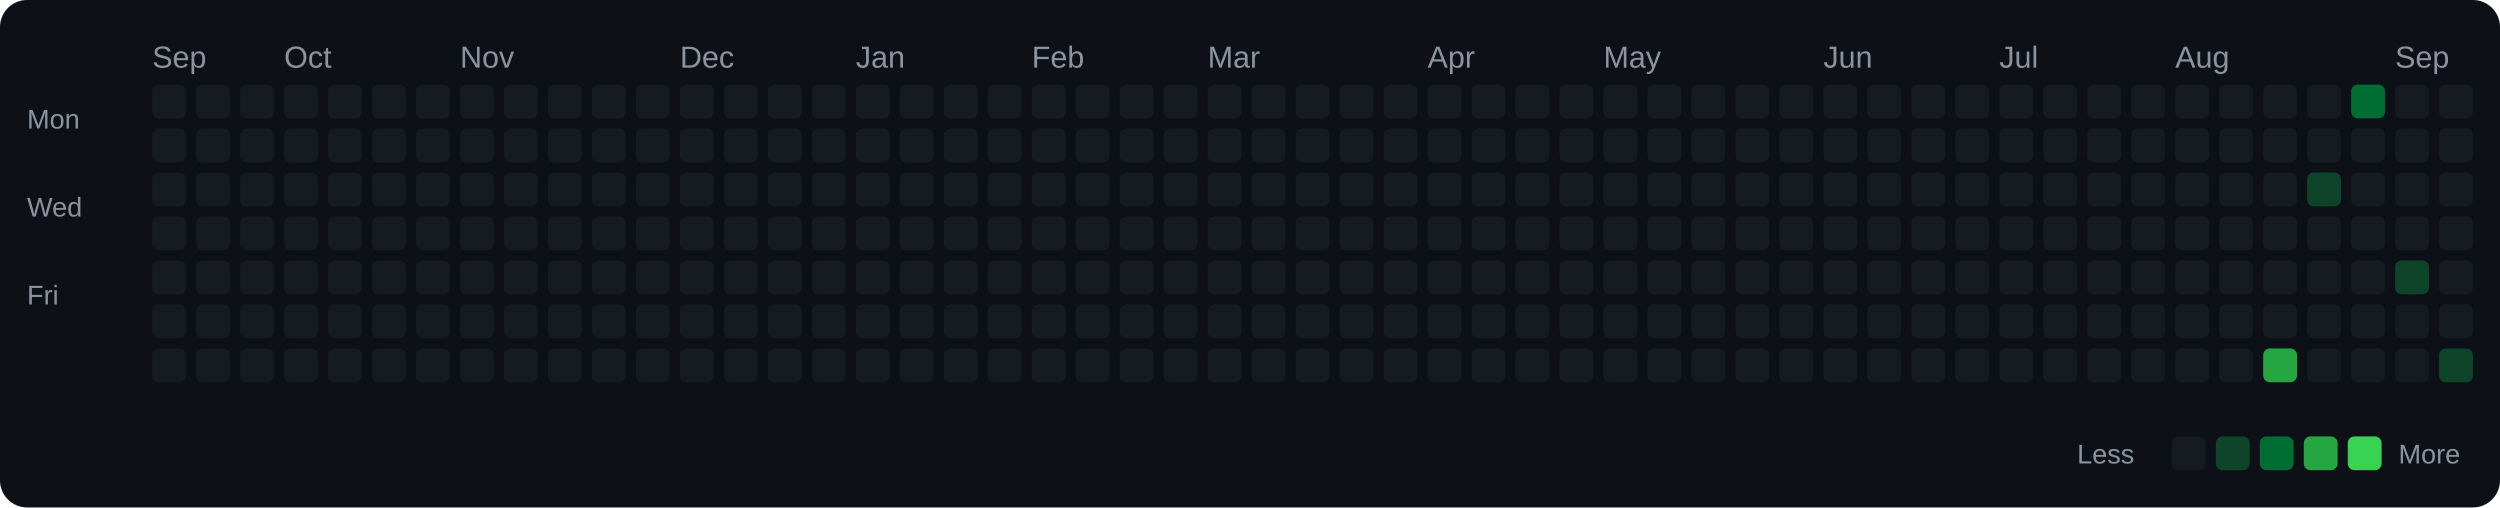
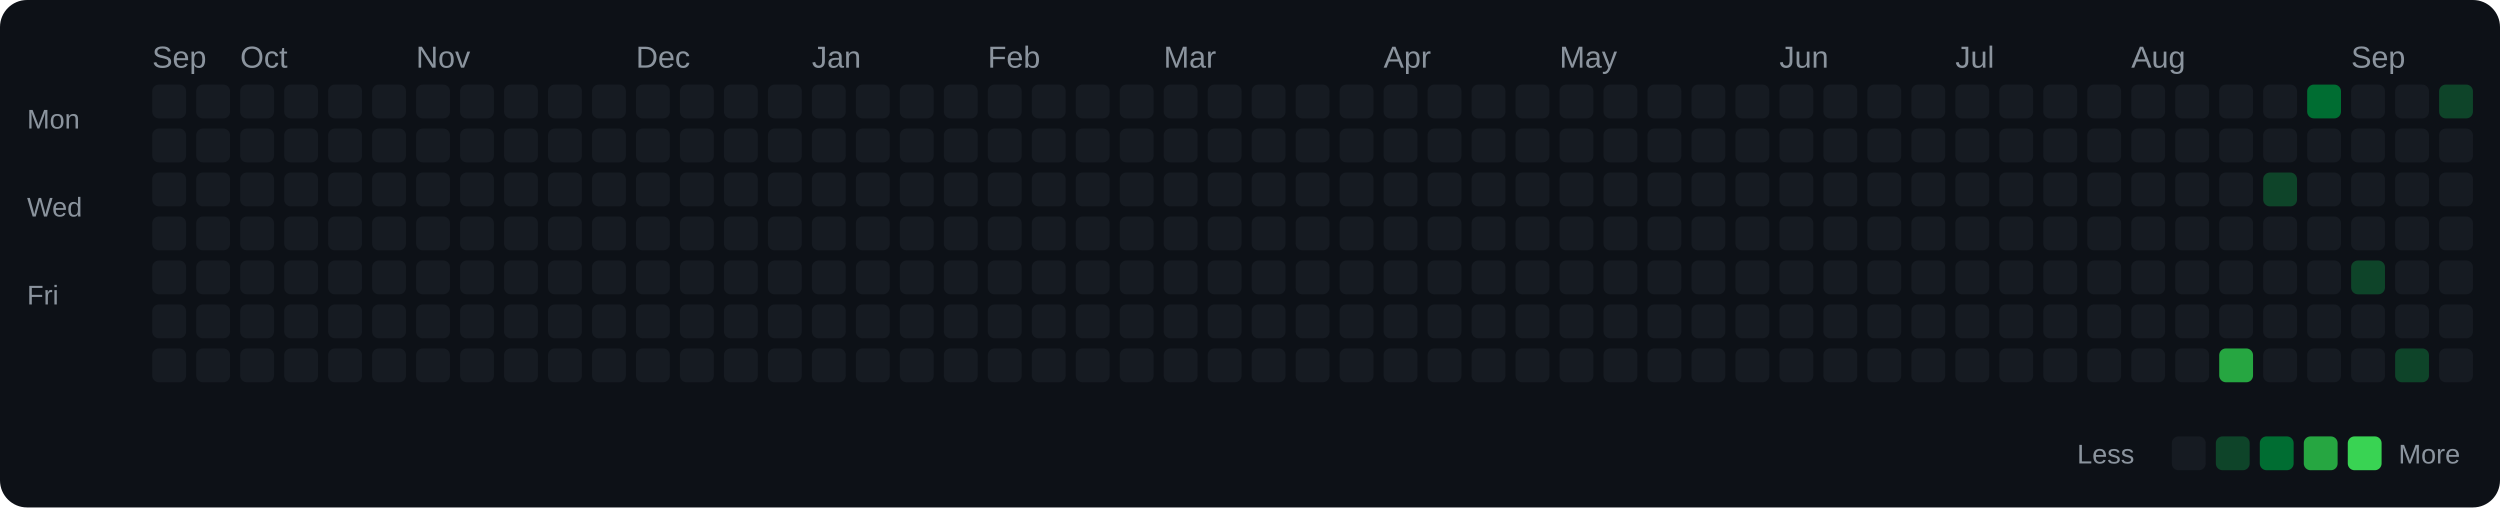
<svg xmlns="http://www.w3.org/2000/svg" width="739" height="150" viewBox="0 0 739 150" role="img" aria-labelledby="title description">
  <rect width="100%" height="100%" fill="#0d1117" rx="8" />
  <text x="45" y="20" fill="#8b949e" font-family="Arial, sans-serif" font-size="9"> Sep </text>
-   <text x="84" y="20" fill="#8b949e" font-family="Arial, sans-serif" font-size="9"> Oct </text>
-   <text x="136" y="20" fill="#8b949e" font-family="Arial, sans-serif" font-size="9"> Nov </text>
-   <text x="201" y="20" fill="#8b949e" font-family="Arial, sans-serif" font-size="9"> Dec </text>
-   <text x="253" y="20" fill="#8b949e" font-family="Arial, sans-serif" font-size="9"> Jan </text>
-   <text x="305" y="20" fill="#8b949e" font-family="Arial, sans-serif" font-size="9"> Feb </text>
-   <text x="357" y="20" fill="#8b949e" font-family="Arial, sans-serif" font-size="9"> Mar </text>
-   <text x="422" y="20" fill="#8b949e" font-family="Arial, sans-serif" font-size="9"> Apr </text>
-   <text x="474" y="20" fill="#8b949e" font-family="Arial, sans-serif" font-size="9"> May </text>
-   <text x="539" y="20" fill="#8b949e" font-family="Arial, sans-serif" font-size="9"> Jun </text>
-   <text x="591" y="20" fill="#8b949e" font-family="Arial, sans-serif" font-size="9"> Jul </text>
-   <text x="643" y="20" fill="#8b949e" font-family="Arial, sans-serif" font-size="9"> Aug </text>
-   <text x="708" y="20" fill="#8b949e" font-family="Arial, sans-serif" font-size="9"> Sep </text>
+   <text x="71" y="20" fill="#8b949e" font-family="Arial, sans-serif" font-size="9"> Oct </text>
+   <text x="123" y="20" fill="#8b949e" font-family="Arial, sans-serif" font-size="9"> Nov </text>
+   <text x="188" y="20" fill="#8b949e" font-family="Arial, sans-serif" font-size="9"> Dec </text>
+   <text x="240" y="20" fill="#8b949e" font-family="Arial, sans-serif" font-size="9"> Jan </text>
+   <text x="292" y="20" fill="#8b949e" font-family="Arial, sans-serif" font-size="9"> Feb </text>
+   <text x="344" y="20" fill="#8b949e" font-family="Arial, sans-serif" font-size="9"> Mar </text>
+   <text x="409" y="20" fill="#8b949e" font-family="Arial, sans-serif" font-size="9"> Apr </text>
+   <text x="461" y="20" fill="#8b949e" font-family="Arial, sans-serif" font-size="9"> May </text>
+   <text x="526" y="20" fill="#8b949e" font-family="Arial, sans-serif" font-size="9"> Jun </text>
+   <text x="578" y="20" fill="#8b949e" font-family="Arial, sans-serif" font-size="9"> Jul </text>
+   <text x="630" y="20" fill="#8b949e" font-family="Arial, sans-serif" font-size="9"> Aug </text>
+   <text x="695" y="20" fill="#8b949e" font-family="Arial, sans-serif" font-size="9"> Sep </text>
  <rect x="45" y="25" width="10" height="10" rx="2" fill="#161b22"> </rect>
  <rect x="45" y="38" width="10" height="10" rx="2" fill="#161b22"> </rect>
  <rect x="45" y="51" width="10" height="10" rx="2" fill="#161b22"> </rect>
  <rect x="45" y="64" width="10" height="10" rx="2" fill="#161b22"> </rect>
  <rect x="45" y="77" width="10" height="10" rx="2" fill="#161b22"> </rect>
  <rect x="45" y="90" width="10" height="10" rx="2" fill="#161b22"> </rect>
  <rect x="45" y="103" width="10" height="10" rx="2" fill="#161b22"> </rect>
  <rect x="58" y="25" width="10" height="10" rx="2" fill="#161b22"> </rect>
  <rect x="58" y="38" width="10" height="10" rx="2" fill="#161b22"> </rect>
  <rect x="58" y="51" width="10" height="10" rx="2" fill="#161b22"> </rect>
  <rect x="58" y="64" width="10" height="10" rx="2" fill="#161b22"> </rect>
  <rect x="58" y="77" width="10" height="10" rx="2" fill="#161b22"> </rect>
  <rect x="58" y="90" width="10" height="10" rx="2" fill="#161b22"> </rect>
  <rect x="58" y="103" width="10" height="10" rx="2" fill="#161b22"> </rect>
  <rect x="71" y="25" width="10" height="10" rx="2" fill="#161b22"> </rect>
  <rect x="71" y="38" width="10" height="10" rx="2" fill="#161b22"> </rect>
  <rect x="71" y="51" width="10" height="10" rx="2" fill="#161b22"> </rect>
  <rect x="71" y="64" width="10" height="10" rx="2" fill="#161b22"> </rect>
  <rect x="71" y="77" width="10" height="10" rx="2" fill="#161b22"> </rect>
  <rect x="71" y="90" width="10" height="10" rx="2" fill="#161b22"> </rect>
  <rect x="71" y="103" width="10" height="10" rx="2" fill="#161b22"> </rect>
  <rect x="84" y="25" width="10" height="10" rx="2" fill="#161b22"> </rect>
  <rect x="84" y="38" width="10" height="10" rx="2" fill="#161b22"> </rect>
  <rect x="84" y="51" width="10" height="10" rx="2" fill="#161b22"> </rect>
  <rect x="84" y="64" width="10" height="10" rx="2" fill="#161b22"> </rect>
  <rect x="84" y="77" width="10" height="10" rx="2" fill="#161b22"> </rect>
  <rect x="84" y="90" width="10" height="10" rx="2" fill="#161b22"> </rect>
  <rect x="84" y="103" width="10" height="10" rx="2" fill="#161b22"> </rect>
  <rect x="97" y="25" width="10" height="10" rx="2" fill="#161b22"> </rect>
  <rect x="97" y="38" width="10" height="10" rx="2" fill="#161b22"> </rect>
  <rect x="97" y="51" width="10" height="10" rx="2" fill="#161b22"> </rect>
  <rect x="97" y="64" width="10" height="10" rx="2" fill="#161b22"> </rect>
  <rect x="97" y="77" width="10" height="10" rx="2" fill="#161b22"> </rect>
  <rect x="97" y="90" width="10" height="10" rx="2" fill="#161b22"> </rect>
  <rect x="97" y="103" width="10" height="10" rx="2" fill="#161b22"> </rect>
  <rect x="110" y="25" width="10" height="10" rx="2" fill="#161b22"> </rect>
  <rect x="110" y="38" width="10" height="10" rx="2" fill="#161b22"> </rect>
  <rect x="110" y="51" width="10" height="10" rx="2" fill="#161b22"> </rect>
  <rect x="110" y="64" width="10" height="10" rx="2" fill="#161b22"> </rect>
  <rect x="110" y="77" width="10" height="10" rx="2" fill="#161b22"> </rect>
  <rect x="110" y="90" width="10" height="10" rx="2" fill="#161b22"> </rect>
  <rect x="110" y="103" width="10" height="10" rx="2" fill="#161b22"> </rect>
  <rect x="123" y="25" width="10" height="10" rx="2" fill="#161b22"> </rect>
  <rect x="123" y="38" width="10" height="10" rx="2" fill="#161b22"> </rect>
  <rect x="123" y="51" width="10" height="10" rx="2" fill="#161b22"> </rect>
  <rect x="123" y="64" width="10" height="10" rx="2" fill="#161b22"> </rect>
  <rect x="123" y="77" width="10" height="10" rx="2" fill="#161b22"> </rect>
  <rect x="123" y="90" width="10" height="10" rx="2" fill="#161b22"> </rect>
  <rect x="123" y="103" width="10" height="10" rx="2" fill="#161b22"> </rect>
  <rect x="136" y="25" width="10" height="10" rx="2" fill="#161b22"> </rect>
  <rect x="136" y="38" width="10" height="10" rx="2" fill="#161b22"> </rect>
  <rect x="136" y="51" width="10" height="10" rx="2" fill="#161b22"> </rect>
  <rect x="136" y="64" width="10" height="10" rx="2" fill="#161b22"> </rect>
  <rect x="136" y="77" width="10" height="10" rx="2" fill="#161b22"> </rect>
  <rect x="136" y="90" width="10" height="10" rx="2" fill="#161b22"> </rect>
  <rect x="136" y="103" width="10" height="10" rx="2" fill="#161b22"> </rect>
  <rect x="149" y="25" width="10" height="10" rx="2" fill="#161b22"> </rect>
  <rect x="149" y="38" width="10" height="10" rx="2" fill="#161b22"> </rect>
  <rect x="149" y="51" width="10" height="10" rx="2" fill="#161b22"> </rect>
  <rect x="149" y="64" width="10" height="10" rx="2" fill="#161b22"> </rect>
  <rect x="149" y="77" width="10" height="10" rx="2" fill="#161b22"> </rect>
  <rect x="149" y="90" width="10" height="10" rx="2" fill="#161b22"> </rect>
  <rect x="149" y="103" width="10" height="10" rx="2" fill="#161b22"> </rect>
  <rect x="162" y="25" width="10" height="10" rx="2" fill="#161b22"> </rect>
  <rect x="162" y="38" width="10" height="10" rx="2" fill="#161b22"> </rect>
  <rect x="162" y="51" width="10" height="10" rx="2" fill="#161b22"> </rect>
  <rect x="162" y="64" width="10" height="10" rx="2" fill="#161b22"> </rect>
  <rect x="162" y="77" width="10" height="10" rx="2" fill="#161b22"> </rect>
  <rect x="162" y="90" width="10" height="10" rx="2" fill="#161b22"> </rect>
  <rect x="162" y="103" width="10" height="10" rx="2" fill="#161b22"> </rect>
  <rect x="175" y="25" width="10" height="10" rx="2" fill="#161b22"> </rect>
  <rect x="175" y="38" width="10" height="10" rx="2" fill="#161b22"> </rect>
  <rect x="175" y="51" width="10" height="10" rx="2" fill="#161b22"> </rect>
  <rect x="175" y="64" width="10" height="10" rx="2" fill="#161b22"> </rect>
  <rect x="175" y="77" width="10" height="10" rx="2" fill="#161b22"> </rect>
  <rect x="175" y="90" width="10" height="10" rx="2" fill="#161b22"> </rect>
  <rect x="175" y="103" width="10" height="10" rx="2" fill="#161b22"> </rect>
  <rect x="188" y="25" width="10" height="10" rx="2" fill="#161b22"> </rect>
  <rect x="188" y="38" width="10" height="10" rx="2" fill="#161b22"> </rect>
  <rect x="188" y="51" width="10" height="10" rx="2" fill="#161b22"> </rect>
  <rect x="188" y="64" width="10" height="10" rx="2" fill="#161b22"> </rect>
  <rect x="188" y="77" width="10" height="10" rx="2" fill="#161b22"> </rect>
  <rect x="188" y="90" width="10" height="10" rx="2" fill="#161b22"> </rect>
  <rect x="188" y="103" width="10" height="10" rx="2" fill="#161b22"> </rect>
  <rect x="201" y="25" width="10" height="10" rx="2" fill="#161b22"> </rect>
  <rect x="201" y="38" width="10" height="10" rx="2" fill="#161b22"> </rect>
  <rect x="201" y="51" width="10" height="10" rx="2" fill="#161b22"> </rect>
  <rect x="201" y="64" width="10" height="10" rx="2" fill="#161b22"> </rect>
  <rect x="201" y="77" width="10" height="10" rx="2" fill="#161b22"> </rect>
  <rect x="201" y="90" width="10" height="10" rx="2" fill="#161b22"> </rect>
  <rect x="201" y="103" width="10" height="10" rx="2" fill="#161b22"> </rect>
  <rect x="214" y="25" width="10" height="10" rx="2" fill="#161b22"> </rect>
  <rect x="214" y="38" width="10" height="10" rx="2" fill="#161b22"> </rect>
  <rect x="214" y="51" width="10" height="10" rx="2" fill="#161b22"> </rect>
  <rect x="214" y="64" width="10" height="10" rx="2" fill="#161b22"> </rect>
  <rect x="214" y="77" width="10" height="10" rx="2" fill="#161b22"> </rect>
  <rect x="214" y="90" width="10" height="10" rx="2" fill="#161b22"> </rect>
  <rect x="214" y="103" width="10" height="10" rx="2" fill="#161b22"> </rect>
  <rect x="227" y="25" width="10" height="10" rx="2" fill="#161b22"> </rect>
  <rect x="227" y="38" width="10" height="10" rx="2" fill="#161b22"> </rect>
  <rect x="227" y="51" width="10" height="10" rx="2" fill="#161b22"> </rect>
  <rect x="227" y="64" width="10" height="10" rx="2" fill="#161b22"> </rect>
  <rect x="227" y="77" width="10" height="10" rx="2" fill="#161b22"> </rect>
  <rect x="227" y="90" width="10" height="10" rx="2" fill="#161b22"> </rect>
  <rect x="227" y="103" width="10" height="10" rx="2" fill="#161b22"> </rect>
  <rect x="240" y="25" width="10" height="10" rx="2" fill="#161b22"> </rect>
  <rect x="240" y="38" width="10" height="10" rx="2" fill="#161b22"> </rect>
  <rect x="240" y="51" width="10" height="10" rx="2" fill="#161b22"> </rect>
  <rect x="240" y="64" width="10" height="10" rx="2" fill="#161b22"> </rect>
  <rect x="240" y="77" width="10" height="10" rx="2" fill="#161b22"> </rect>
  <rect x="240" y="90" width="10" height="10" rx="2" fill="#161b22"> </rect>
  <rect x="240" y="103" width="10" height="10" rx="2" fill="#161b22"> </rect>
  <rect x="253" y="25" width="10" height="10" rx="2" fill="#161b22"> </rect>
  <rect x="253" y="38" width="10" height="10" rx="2" fill="#161b22"> </rect>
  <rect x="253" y="51" width="10" height="10" rx="2" fill="#161b22"> </rect>
  <rect x="253" y="64" width="10" height="10" rx="2" fill="#161b22"> </rect>
  <rect x="253" y="77" width="10" height="10" rx="2" fill="#161b22"> </rect>
  <rect x="253" y="90" width="10" height="10" rx="2" fill="#161b22"> </rect>
  <rect x="253" y="103" width="10" height="10" rx="2" fill="#161b22"> </rect>
  <rect x="266" y="25" width="10" height="10" rx="2" fill="#161b22"> </rect>
  <rect x="266" y="38" width="10" height="10" rx="2" fill="#161b22"> </rect>
  <rect x="266" y="51" width="10" height="10" rx="2" fill="#161b22"> </rect>
  <rect x="266" y="64" width="10" height="10" rx="2" fill="#161b22"> </rect>
  <rect x="266" y="77" width="10" height="10" rx="2" fill="#161b22"> </rect>
  <rect x="266" y="90" width="10" height="10" rx="2" fill="#161b22"> </rect>
  <rect x="266" y="103" width="10" height="10" rx="2" fill="#161b22"> </rect>
  <rect x="279" y="25" width="10" height="10" rx="2" fill="#161b22"> </rect>
  <rect x="279" y="38" width="10" height="10" rx="2" fill="#161b22"> </rect>
  <rect x="279" y="51" width="10" height="10" rx="2" fill="#161b22"> </rect>
  <rect x="279" y="64" width="10" height="10" rx="2" fill="#161b22"> </rect>
  <rect x="279" y="77" width="10" height="10" rx="2" fill="#161b22"> </rect>
  <rect x="279" y="90" width="10" height="10" rx="2" fill="#161b22"> </rect>
  <rect x="279" y="103" width="10" height="10" rx="2" fill="#161b22"> </rect>
  <rect x="292" y="25" width="10" height="10" rx="2" fill="#161b22"> </rect>
  <rect x="292" y="38" width="10" height="10" rx="2" fill="#161b22"> </rect>
  <rect x="292" y="51" width="10" height="10" rx="2" fill="#161b22"> </rect>
  <rect x="292" y="64" width="10" height="10" rx="2" fill="#161b22"> </rect>
  <rect x="292" y="77" width="10" height="10" rx="2" fill="#161b22"> </rect>
  <rect x="292" y="90" width="10" height="10" rx="2" fill="#161b22"> </rect>
  <rect x="292" y="103" width="10" height="10" rx="2" fill="#161b22"> </rect>
  <rect x="305" y="25" width="10" height="10" rx="2" fill="#161b22"> </rect>
  <rect x="305" y="38" width="10" height="10" rx="2" fill="#161b22"> </rect>
  <rect x="305" y="51" width="10" height="10" rx="2" fill="#161b22"> </rect>
  <rect x="305" y="64" width="10" height="10" rx="2" fill="#161b22"> </rect>
  <rect x="305" y="77" width="10" height="10" rx="2" fill="#161b22"> </rect>
  <rect x="305" y="90" width="10" height="10" rx="2" fill="#161b22"> </rect>
  <rect x="305" y="103" width="10" height="10" rx="2" fill="#161b22"> </rect>
  <rect x="318" y="25" width="10" height="10" rx="2" fill="#161b22"> </rect>
  <rect x="318" y="38" width="10" height="10" rx="2" fill="#161b22"> </rect>
  <rect x="318" y="51" width="10" height="10" rx="2" fill="#161b22"> </rect>
  <rect x="318" y="64" width="10" height="10" rx="2" fill="#161b22"> </rect>
  <rect x="318" y="77" width="10" height="10" rx="2" fill="#161b22"> </rect>
  <rect x="318" y="90" width="10" height="10" rx="2" fill="#161b22"> </rect>
  <rect x="318" y="103" width="10" height="10" rx="2" fill="#161b22"> </rect>
  <rect x="331" y="25" width="10" height="10" rx="2" fill="#161b22"> </rect>
  <rect x="331" y="38" width="10" height="10" rx="2" fill="#161b22"> </rect>
  <rect x="331" y="51" width="10" height="10" rx="2" fill="#161b22"> </rect>
  <rect x="331" y="64" width="10" height="10" rx="2" fill="#161b22"> </rect>
  <rect x="331" y="77" width="10" height="10" rx="2" fill="#161b22"> </rect>
  <rect x="331" y="90" width="10" height="10" rx="2" fill="#161b22"> </rect>
  <rect x="331" y="103" width="10" height="10" rx="2" fill="#161b22"> </rect>
  <rect x="344" y="25" width="10" height="10" rx="2" fill="#161b22"> </rect>
  <rect x="344" y="38" width="10" height="10" rx="2" fill="#161b22"> </rect>
  <rect x="344" y="51" width="10" height="10" rx="2" fill="#161b22"> </rect>
  <rect x="344" y="64" width="10" height="10" rx="2" fill="#161b22"> </rect>
  <rect x="344" y="77" width="10" height="10" rx="2" fill="#161b22"> </rect>
  <rect x="344" y="90" width="10" height="10" rx="2" fill="#161b22"> </rect>
  <rect x="344" y="103" width="10" height="10" rx="2" fill="#161b22"> </rect>
  <rect x="357" y="25" width="10" height="10" rx="2" fill="#161b22"> </rect>
  <rect x="357" y="38" width="10" height="10" rx="2" fill="#161b22"> </rect>
  <rect x="357" y="51" width="10" height="10" rx="2" fill="#161b22"> </rect>
  <rect x="357" y="64" width="10" height="10" rx="2" fill="#161b22"> </rect>
  <rect x="357" y="77" width="10" height="10" rx="2" fill="#161b22"> </rect>
  <rect x="357" y="90" width="10" height="10" rx="2" fill="#161b22"> </rect>
  <rect x="357" y="103" width="10" height="10" rx="2" fill="#161b22"> </rect>
  <rect x="370" y="25" width="10" height="10" rx="2" fill="#161b22"> </rect>
  <rect x="370" y="38" width="10" height="10" rx="2" fill="#161b22"> </rect>
  <rect x="370" y="51" width="10" height="10" rx="2" fill="#161b22"> </rect>
  <rect x="370" y="64" width="10" height="10" rx="2" fill="#161b22"> </rect>
  <rect x="370" y="77" width="10" height="10" rx="2" fill="#161b22"> </rect>
  <rect x="370" y="90" width="10" height="10" rx="2" fill="#161b22"> </rect>
  <rect x="370" y="103" width="10" height="10" rx="2" fill="#161b22"> </rect>
  <rect x="383" y="25" width="10" height="10" rx="2" fill="#161b22"> </rect>
  <rect x="383" y="38" width="10" height="10" rx="2" fill="#161b22"> </rect>
  <rect x="383" y="51" width="10" height="10" rx="2" fill="#161b22"> </rect>
  <rect x="383" y="64" width="10" height="10" rx="2" fill="#161b22"> </rect>
  <rect x="383" y="77" width="10" height="10" rx="2" fill="#161b22"> </rect>
  <rect x="383" y="90" width="10" height="10" rx="2" fill="#161b22"> </rect>
  <rect x="383" y="103" width="10" height="10" rx="2" fill="#161b22"> </rect>
  <rect x="396" y="25" width="10" height="10" rx="2" fill="#161b22"> </rect>
  <rect x="396" y="38" width="10" height="10" rx="2" fill="#161b22"> </rect>
  <rect x="396" y="51" width="10" height="10" rx="2" fill="#161b22"> </rect>
  <rect x="396" y="64" width="10" height="10" rx="2" fill="#161b22"> </rect>
  <rect x="396" y="77" width="10" height="10" rx="2" fill="#161b22"> </rect>
  <rect x="396" y="90" width="10" height="10" rx="2" fill="#161b22"> </rect>
  <rect x="396" y="103" width="10" height="10" rx="2" fill="#161b22"> </rect>
  <rect x="409" y="25" width="10" height="10" rx="2" fill="#161b22"> </rect>
  <rect x="409" y="38" width="10" height="10" rx="2" fill="#161b22"> </rect>
  <rect x="409" y="51" width="10" height="10" rx="2" fill="#161b22"> </rect>
  <rect x="409" y="64" width="10" height="10" rx="2" fill="#161b22"> </rect>
  <rect x="409" y="77" width="10" height="10" rx="2" fill="#161b22"> </rect>
  <rect x="409" y="90" width="10" height="10" rx="2" fill="#161b22"> </rect>
  <rect x="409" y="103" width="10" height="10" rx="2" fill="#161b22"> </rect>
  <rect x="422" y="25" width="10" height="10" rx="2" fill="#161b22"> </rect>
  <rect x="422" y="38" width="10" height="10" rx="2" fill="#161b22"> </rect>
  <rect x="422" y="51" width="10" height="10" rx="2" fill="#161b22"> </rect>
  <rect x="422" y="64" width="10" height="10" rx="2" fill="#161b22"> </rect>
  <rect x="422" y="77" width="10" height="10" rx="2" fill="#161b22"> </rect>
  <rect x="422" y="90" width="10" height="10" rx="2" fill="#161b22"> </rect>
  <rect x="422" y="103" width="10" height="10" rx="2" fill="#161b22"> </rect>
  <rect x="435" y="25" width="10" height="10" rx="2" fill="#161b22"> </rect>
  <rect x="435" y="38" width="10" height="10" rx="2" fill="#161b22"> </rect>
  <rect x="435" y="51" width="10" height="10" rx="2" fill="#161b22"> </rect>
  <rect x="435" y="64" width="10" height="10" rx="2" fill="#161b22"> </rect>
  <rect x="435" y="77" width="10" height="10" rx="2" fill="#161b22"> </rect>
  <rect x="435" y="90" width="10" height="10" rx="2" fill="#161b22"> </rect>
  <rect x="435" y="103" width="10" height="10" rx="2" fill="#161b22"> </rect>
  <rect x="448" y="25" width="10" height="10" rx="2" fill="#161b22"> </rect>
  <rect x="448" y="38" width="10" height="10" rx="2" fill="#161b22"> </rect>
  <rect x="448" y="51" width="10" height="10" rx="2" fill="#161b22"> </rect>
  <rect x="448" y="64" width="10" height="10" rx="2" fill="#161b22"> </rect>
  <rect x="448" y="77" width="10" height="10" rx="2" fill="#161b22"> </rect>
  <rect x="448" y="90" width="10" height="10" rx="2" fill="#161b22"> </rect>
  <rect x="448" y="103" width="10" height="10" rx="2" fill="#161b22"> </rect>
  <rect x="461" y="25" width="10" height="10" rx="2" fill="#161b22"> </rect>
  <rect x="461" y="38" width="10" height="10" rx="2" fill="#161b22"> </rect>
  <rect x="461" y="51" width="10" height="10" rx="2" fill="#161b22"> </rect>
  <rect x="461" y="64" width="10" height="10" rx="2" fill="#161b22"> </rect>
  <rect x="461" y="77" width="10" height="10" rx="2" fill="#161b22"> </rect>
  <rect x="461" y="90" width="10" height="10" rx="2" fill="#161b22"> </rect>
  <rect x="461" y="103" width="10" height="10" rx="2" fill="#161b22"> </rect>
  <rect x="474" y="25" width="10" height="10" rx="2" fill="#161b22"> </rect>
  <rect x="474" y="38" width="10" height="10" rx="2" fill="#161b22"> </rect>
  <rect x="474" y="51" width="10" height="10" rx="2" fill="#161b22"> </rect>
  <rect x="474" y="64" width="10" height="10" rx="2" fill="#161b22"> </rect>
  <rect x="474" y="77" width="10" height="10" rx="2" fill="#161b22"> </rect>
  <rect x="474" y="90" width="10" height="10" rx="2" fill="#161b22"> </rect>
  <rect x="474" y="103" width="10" height="10" rx="2" fill="#161b22"> </rect>
  <rect x="487" y="25" width="10" height="10" rx="2" fill="#161b22"> </rect>
  <rect x="487" y="38" width="10" height="10" rx="2" fill="#161b22"> </rect>
  <rect x="487" y="51" width="10" height="10" rx="2" fill="#161b22"> </rect>
  <rect x="487" y="64" width="10" height="10" rx="2" fill="#161b22"> </rect>
  <rect x="487" y="77" width="10" height="10" rx="2" fill="#161b22"> </rect>
  <rect x="487" y="90" width="10" height="10" rx="2" fill="#161b22"> </rect>
  <rect x="487" y="103" width="10" height="10" rx="2" fill="#161b22"> </rect>
  <rect x="500" y="25" width="10" height="10" rx="2" fill="#161b22"> </rect>
  <rect x="500" y="38" width="10" height="10" rx="2" fill="#161b22"> </rect>
  <rect x="500" y="51" width="10" height="10" rx="2" fill="#161b22"> </rect>
  <rect x="500" y="64" width="10" height="10" rx="2" fill="#161b22"> </rect>
  <rect x="500" y="77" width="10" height="10" rx="2" fill="#161b22"> </rect>
  <rect x="500" y="90" width="10" height="10" rx="2" fill="#161b22"> </rect>
  <rect x="500" y="103" width="10" height="10" rx="2" fill="#161b22"> </rect>
  <rect x="513" y="25" width="10" height="10" rx="2" fill="#161b22"> </rect>
  <rect x="513" y="38" width="10" height="10" rx="2" fill="#161b22"> </rect>
  <rect x="513" y="51" width="10" height="10" rx="2" fill="#161b22"> </rect>
  <rect x="513" y="64" width="10" height="10" rx="2" fill="#161b22"> </rect>
  <rect x="513" y="77" width="10" height="10" rx="2" fill="#161b22"> </rect>
  <rect x="513" y="90" width="10" height="10" rx="2" fill="#161b22"> </rect>
  <rect x="513" y="103" width="10" height="10" rx="2" fill="#161b22"> </rect>
  <rect x="526" y="25" width="10" height="10" rx="2" fill="#161b22"> </rect>
  <rect x="526" y="38" width="10" height="10" rx="2" fill="#161b22"> </rect>
  <rect x="526" y="51" width="10" height="10" rx="2" fill="#161b22"> </rect>
  <rect x="526" y="64" width="10" height="10" rx="2" fill="#161b22"> </rect>
  <rect x="526" y="77" width="10" height="10" rx="2" fill="#161b22"> </rect>
  <rect x="526" y="90" width="10" height="10" rx="2" fill="#161b22"> </rect>
  <rect x="526" y="103" width="10" height="10" rx="2" fill="#161b22"> </rect>
  <rect x="539" y="25" width="10" height="10" rx="2" fill="#161b22"> </rect>
  <rect x="539" y="38" width="10" height="10" rx="2" fill="#161b22"> </rect>
  <rect x="539" y="51" width="10" height="10" rx="2" fill="#161b22"> </rect>
  <rect x="539" y="64" width="10" height="10" rx="2" fill="#161b22"> </rect>
  <rect x="539" y="77" width="10" height="10" rx="2" fill="#161b22"> </rect>
  <rect x="539" y="90" width="10" height="10" rx="2" fill="#161b22"> </rect>
  <rect x="539" y="103" width="10" height="10" rx="2" fill="#161b22"> </rect>
  <rect x="552" y="25" width="10" height="10" rx="2" fill="#161b22"> </rect>
  <rect x="552" y="38" width="10" height="10" rx="2" fill="#161b22"> </rect>
  <rect x="552" y="51" width="10" height="10" rx="2" fill="#161b22"> </rect>
  <rect x="552" y="64" width="10" height="10" rx="2" fill="#161b22"> </rect>
  <rect x="552" y="77" width="10" height="10" rx="2" fill="#161b22"> </rect>
  <rect x="552" y="90" width="10" height="10" rx="2" fill="#161b22"> </rect>
  <rect x="552" y="103" width="10" height="10" rx="2" fill="#161b22"> </rect>
  <rect x="565" y="25" width="10" height="10" rx="2" fill="#161b22"> </rect>
  <rect x="565" y="38" width="10" height="10" rx="2" fill="#161b22"> </rect>
  <rect x="565" y="51" width="10" height="10" rx="2" fill="#161b22"> </rect>
  <rect x="565" y="64" width="10" height="10" rx="2" fill="#161b22"> </rect>
  <rect x="565" y="77" width="10" height="10" rx="2" fill="#161b22"> </rect>
  <rect x="565" y="90" width="10" height="10" rx="2" fill="#161b22"> </rect>
  <rect x="565" y="103" width="10" height="10" rx="2" fill="#161b22"> </rect>
  <rect x="578" y="25" width="10" height="10" rx="2" fill="#161b22"> </rect>
  <rect x="578" y="38" width="10" height="10" rx="2" fill="#161b22"> </rect>
  <rect x="578" y="51" width="10" height="10" rx="2" fill="#161b22"> </rect>
  <rect x="578" y="64" width="10" height="10" rx="2" fill="#161b22"> </rect>
  <rect x="578" y="77" width="10" height="10" rx="2" fill="#161b22"> </rect>
  <rect x="578" y="90" width="10" height="10" rx="2" fill="#161b22"> </rect>
  <rect x="578" y="103" width="10" height="10" rx="2" fill="#161b22"> </rect>
  <rect x="591" y="25" width="10" height="10" rx="2" fill="#161b22"> </rect>
  <rect x="591" y="38" width="10" height="10" rx="2" fill="#161b22"> </rect>
  <rect x="591" y="51" width="10" height="10" rx="2" fill="#161b22"> </rect>
  <rect x="591" y="64" width="10" height="10" rx="2" fill="#161b22"> </rect>
  <rect x="591" y="77" width="10" height="10" rx="2" fill="#161b22"> </rect>
  <rect x="591" y="90" width="10" height="10" rx="2" fill="#161b22"> </rect>
  <rect x="591" y="103" width="10" height="10" rx="2" fill="#161b22"> </rect>
  <rect x="604" y="25" width="10" height="10" rx="2" fill="#161b22"> </rect>
  <rect x="604" y="38" width="10" height="10" rx="2" fill="#161b22"> </rect>
  <rect x="604" y="51" width="10" height="10" rx="2" fill="#161b22"> </rect>
  <rect x="604" y="64" width="10" height="10" rx="2" fill="#161b22"> </rect>
  <rect x="604" y="77" width="10" height="10" rx="2" fill="#161b22"> </rect>
  <rect x="604" y="90" width="10" height="10" rx="2" fill="#161b22"> </rect>
  <rect x="604" y="103" width="10" height="10" rx="2" fill="#161b22"> </rect>
  <rect x="617" y="25" width="10" height="10" rx="2" fill="#161b22"> </rect>
  <rect x="617" y="38" width="10" height="10" rx="2" fill="#161b22"> </rect>
  <rect x="617" y="51" width="10" height="10" rx="2" fill="#161b22"> </rect>
  <rect x="617" y="64" width="10" height="10" rx="2" fill="#161b22"> </rect>
  <rect x="617" y="77" width="10" height="10" rx="2" fill="#161b22"> </rect>
  <rect x="617" y="90" width="10" height="10" rx="2" fill="#161b22"> </rect>
  <rect x="617" y="103" width="10" height="10" rx="2" fill="#161b22"> </rect>
  <rect x="630" y="25" width="10" height="10" rx="2" fill="#161b22"> </rect>
  <rect x="630" y="38" width="10" height="10" rx="2" fill="#161b22"> </rect>
  <rect x="630" y="51" width="10" height="10" rx="2" fill="#161b22"> </rect>
  <rect x="630" y="64" width="10" height="10" rx="2" fill="#161b22"> </rect>
  <rect x="630" y="77" width="10" height="10" rx="2" fill="#161b22"> </rect>
  <rect x="630" y="90" width="10" height="10" rx="2" fill="#161b22"> </rect>
  <rect x="630" y="103" width="10" height="10" rx="2" fill="#161b22"> </rect>
  <rect x="643" y="25" width="10" height="10" rx="2" fill="#161b22"> </rect>
  <rect x="643" y="38" width="10" height="10" rx="2" fill="#161b22"> </rect>
  <rect x="643" y="51" width="10" height="10" rx="2" fill="#161b22"> </rect>
  <rect x="643" y="64" width="10" height="10" rx="2" fill="#161b22"> </rect>
  <rect x="643" y="77" width="10" height="10" rx="2" fill="#161b22"> </rect>
  <rect x="643" y="90" width="10" height="10" rx="2" fill="#161b22"> </rect>
  <rect x="643" y="103" width="10" height="10" rx="2" fill="#161b22"> </rect>
  <rect x="656" y="25" width="10" height="10" rx="2" fill="#161b22"> </rect>
  <rect x="656" y="38" width="10" height="10" rx="2" fill="#161b22"> </rect>
  <rect x="656" y="51" width="10" height="10" rx="2" fill="#161b22"> </rect>
  <rect x="656" y="64" width="10" height="10" rx="2" fill="#161b22"> </rect>
  <rect x="656" y="77" width="10" height="10" rx="2" fill="#161b22"> </rect>
  <rect x="656" y="90" width="10" height="10" rx="2" fill="#161b22"> </rect>
-   <rect x="656" y="103" width="10" height="10" rx="2" fill="#161b22"> </rect>
+   <rect x="656" y="103" width="10" height="10" rx="2" fill="#26a641"> </rect>
  <rect x="669" y="25" width="10" height="10" rx="2" fill="#161b22"> </rect>
  <rect x="669" y="38" width="10" height="10" rx="2" fill="#161b22"> </rect>
-   <rect x="669" y="51" width="10" height="10" rx="2" fill="#161b22"> </rect>
+   <rect x="669" y="51" width="10" height="10" rx="2" fill="#0e4429"> </rect>
  <rect x="669" y="64" width="10" height="10" rx="2" fill="#161b22"> </rect>
  <rect x="669" y="77" width="10" height="10" rx="2" fill="#161b22"> </rect>
  <rect x="669" y="90" width="10" height="10" rx="2" fill="#161b22"> </rect>
-   <rect x="669" y="103" width="10" height="10" rx="2" fill="#26a641"> </rect>
-   <rect x="682" y="25" width="10" height="10" rx="2" fill="#161b22"> </rect>
+   <rect x="669" y="103" width="10" height="10" rx="2" fill="#161b22"> </rect>
+   <rect x="682" y="25" width="10" height="10" rx="2" fill="#006d32"> </rect>
  <rect x="682" y="38" width="10" height="10" rx="2" fill="#161b22"> </rect>
-   <rect x="682" y="51" width="10" height="10" rx="2" fill="#0e4429"> </rect>
+   <rect x="682" y="51" width="10" height="10" rx="2" fill="#161b22"> </rect>
  <rect x="682" y="64" width="10" height="10" rx="2" fill="#161b22"> </rect>
  <rect x="682" y="77" width="10" height="10" rx="2" fill="#161b22"> </rect>
  <rect x="682" y="90" width="10" height="10" rx="2" fill="#161b22"> </rect>
  <rect x="682" y="103" width="10" height="10" rx="2" fill="#161b22"> </rect>
-   <rect x="695" y="25" width="10" height="10" rx="2" fill="#006d32"> </rect>
+   <rect x="695" y="25" width="10" height="10" rx="2" fill="#161b22"> </rect>
  <rect x="695" y="38" width="10" height="10" rx="2" fill="#161b22"> </rect>
  <rect x="695" y="51" width="10" height="10" rx="2" fill="#161b22"> </rect>
  <rect x="695" y="64" width="10" height="10" rx="2" fill="#161b22"> </rect>
-   <rect x="695" y="77" width="10" height="10" rx="2" fill="#161b22"> </rect>
+   <rect x="695" y="77" width="10" height="10" rx="2" fill="#0e4429"> </rect>
  <rect x="695" y="90" width="10" height="10" rx="2" fill="#161b22"> </rect>
  <rect x="695" y="103" width="10" height="10" rx="2" fill="#161b22"> </rect>
  <rect x="708" y="25" width="10" height="10" rx="2" fill="#161b22"> </rect>
  <rect x="708" y="38" width="10" height="10" rx="2" fill="#161b22"> </rect>
  <rect x="708" y="51" width="10" height="10" rx="2" fill="#161b22"> </rect>
  <rect x="708" y="64" width="10" height="10" rx="2" fill="#161b22"> </rect>
-   <rect x="708" y="77" width="10" height="10" rx="2" fill="#0e4429"> </rect>
+   <rect x="708" y="77" width="10" height="10" rx="2" fill="#161b22"> </rect>
  <rect x="708" y="90" width="10" height="10" rx="2" fill="#161b22"> </rect>
-   <rect x="708" y="103" width="10" height="10" rx="2" fill="#161b22"> </rect>
-   <rect x="721" y="25" width="10" height="10" rx="2" fill="#161b22"> </rect>
+   <rect x="708" y="103" width="10" height="10" rx="2" fill="#0e4429"> </rect>
+   <rect x="721" y="25" width="10" height="10" rx="2" fill="#0e4429"> </rect>
  <rect x="721" y="38" width="10" height="10" rx="2" fill="#161b22"> </rect>
  <rect x="721" y="51" width="10" height="10" rx="2" fill="#161b22"> </rect>
  <rect x="721" y="64" width="10" height="10" rx="2" fill="#161b22"> </rect>
  <rect x="721" y="77" width="10" height="10" rx="2" fill="#161b22"> </rect>
  <rect x="721" y="90" width="10" height="10" rx="2" fill="#161b22"> </rect>
-   <rect x="721" y="103" width="10" height="10" rx="2" fill="#0e4429"> </rect>
+   <rect x="721" y="103" width="10" height="10" rx="2" fill="#161b22"> </rect>
  <text x="8" y="38" fill="#8b949e" font-family="Arial, sans-serif" font-size="8">Mon</text>
  <text x="8" y="64" fill="#8b949e" font-family="Arial, sans-serif" font-size="8">Wed</text>
  <text x="8" y="90" fill="#8b949e" font-family="Arial, sans-serif" font-size="8">Fri</text>
  <text x="614" y="137" fill="#8b949e" font-family="Arial, sans-serif" font-size="8">Less</text>
  <rect x="642" y="129" width="10" height="10" rx="2" fill="#161b22" />
  <rect x="655" y="129" width="10" height="10" rx="2" fill="#0e4429" />
  <rect x="668" y="129" width="10" height="10" rx="2" fill="#006d32" />
  <rect x="681" y="129" width="10" height="10" rx="2" fill="#26a641" />
  <rect x="694" y="129" width="10" height="10" rx="2" fill="#39d353" />
  <text x="709" y="137" fill="#8b949e" font-family="Arial, sans-serif" font-size="8">More</text>
</svg>
